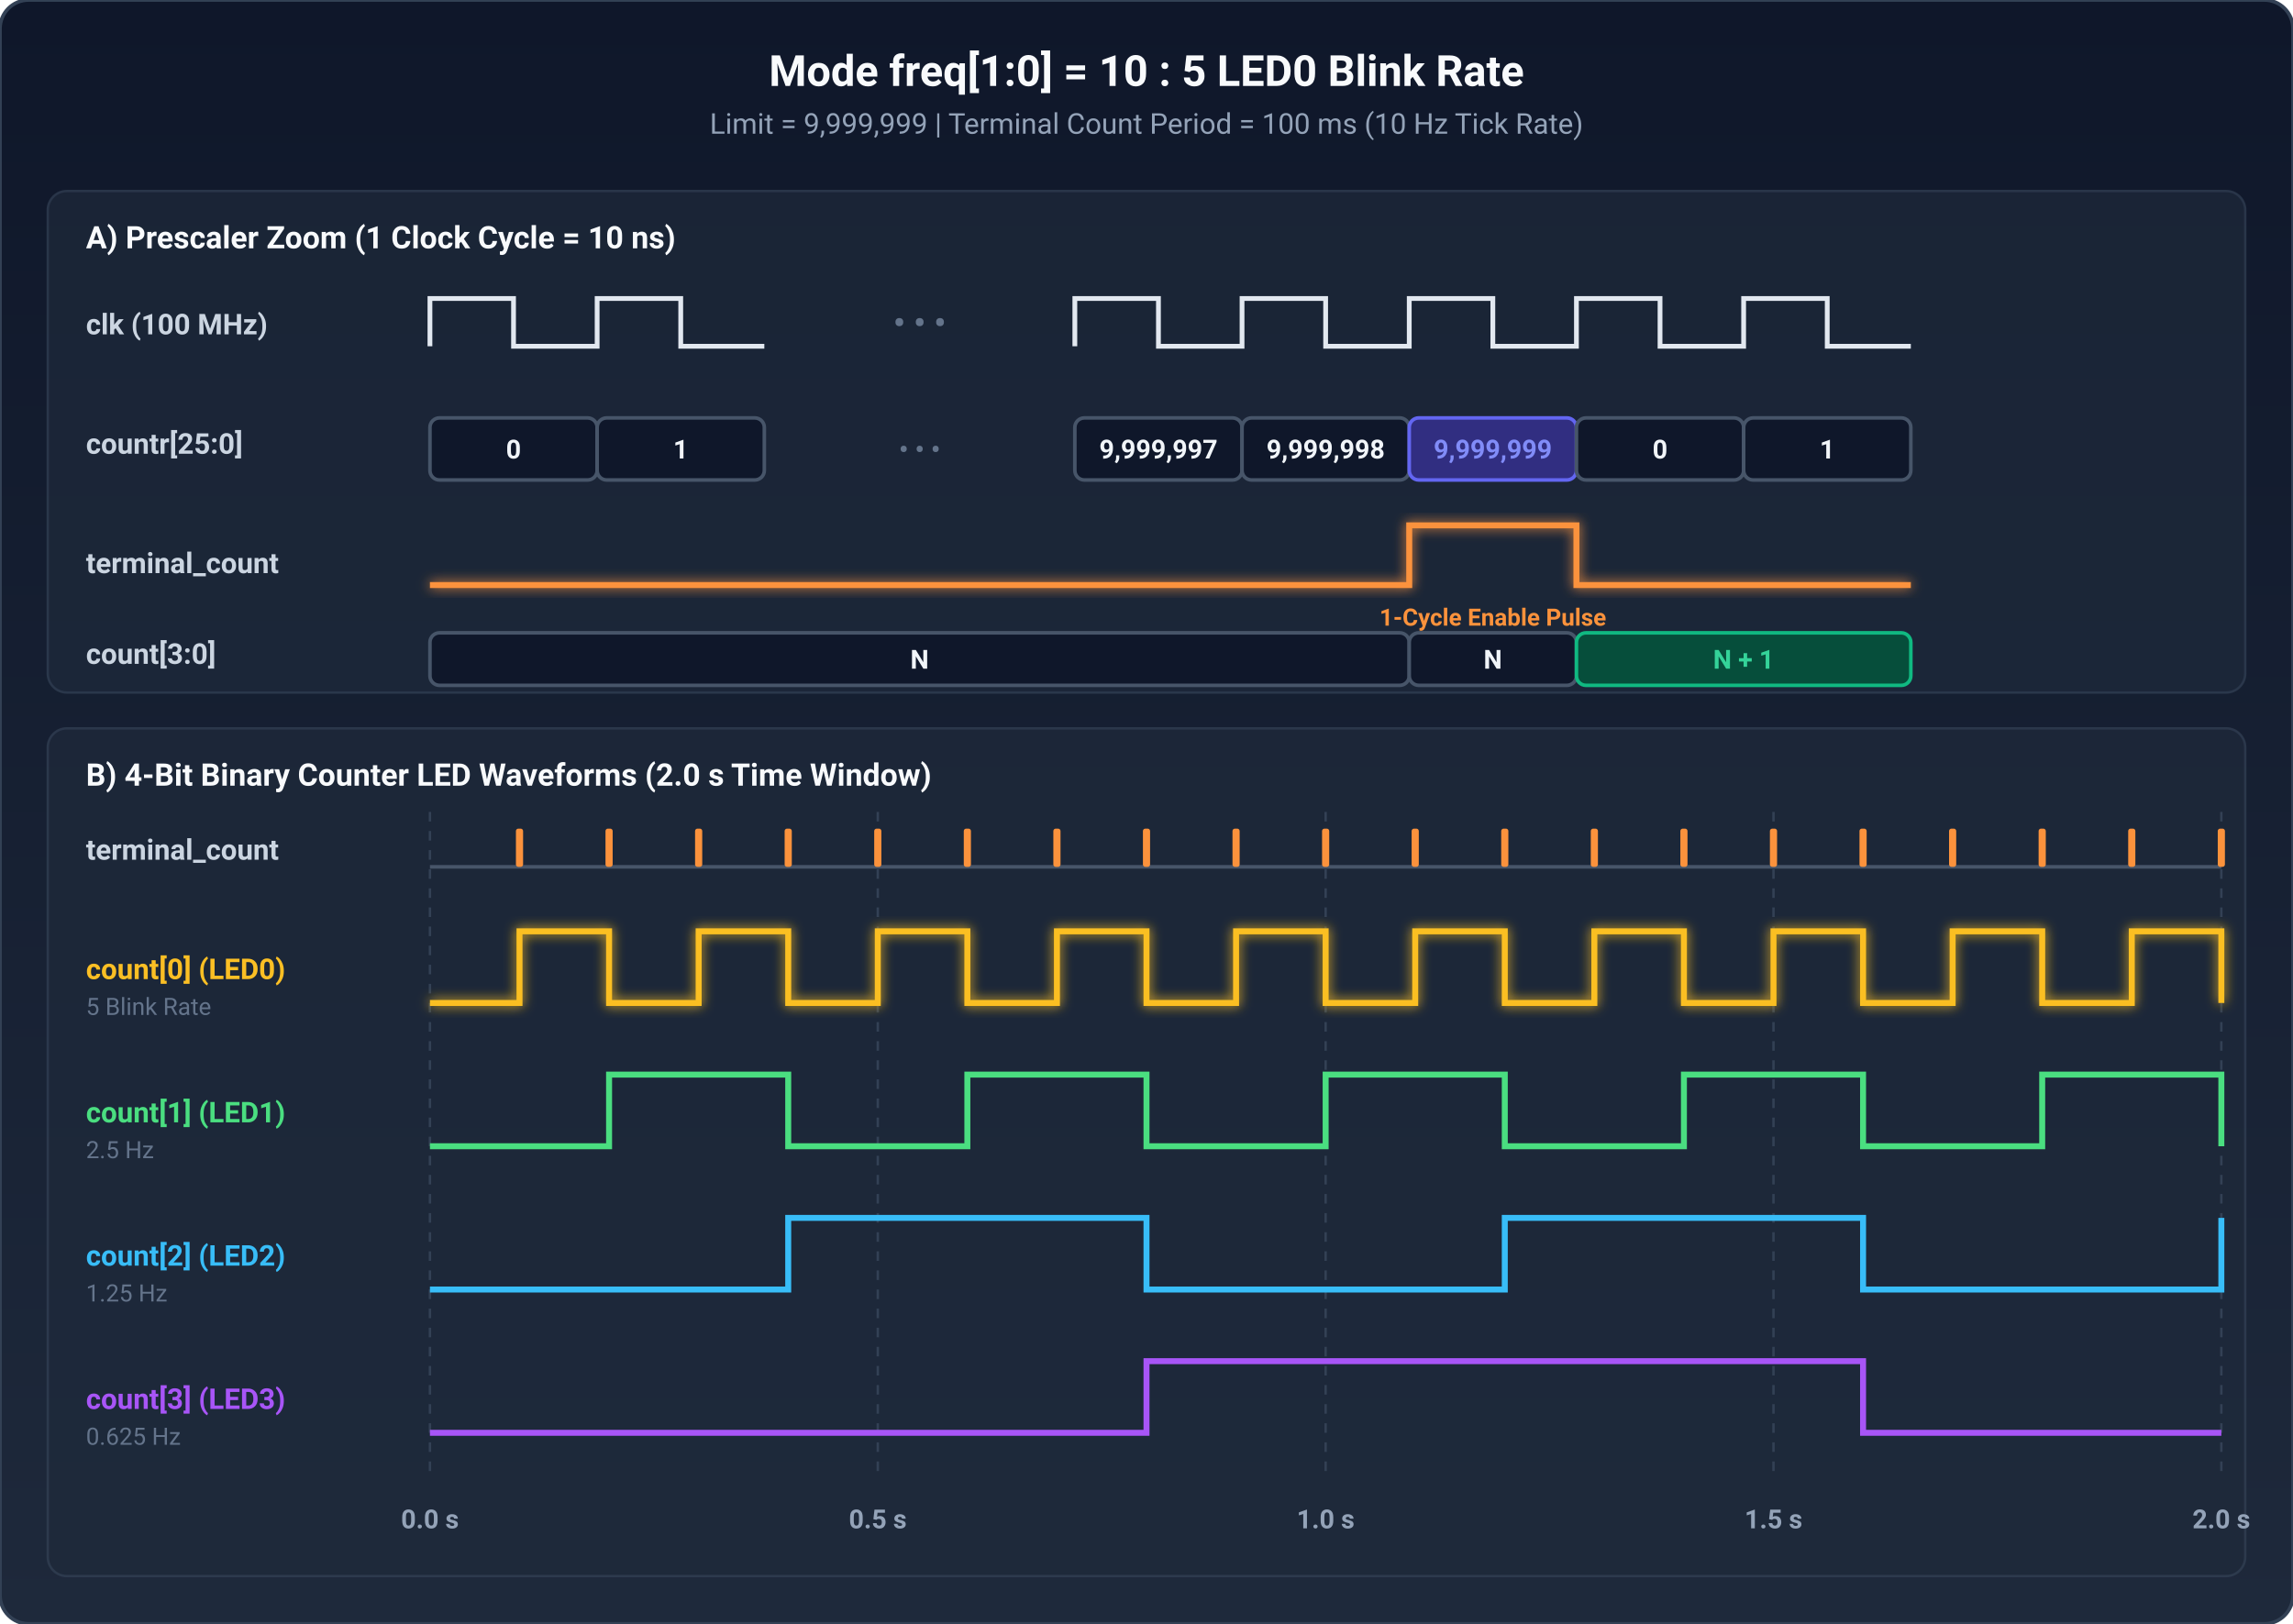
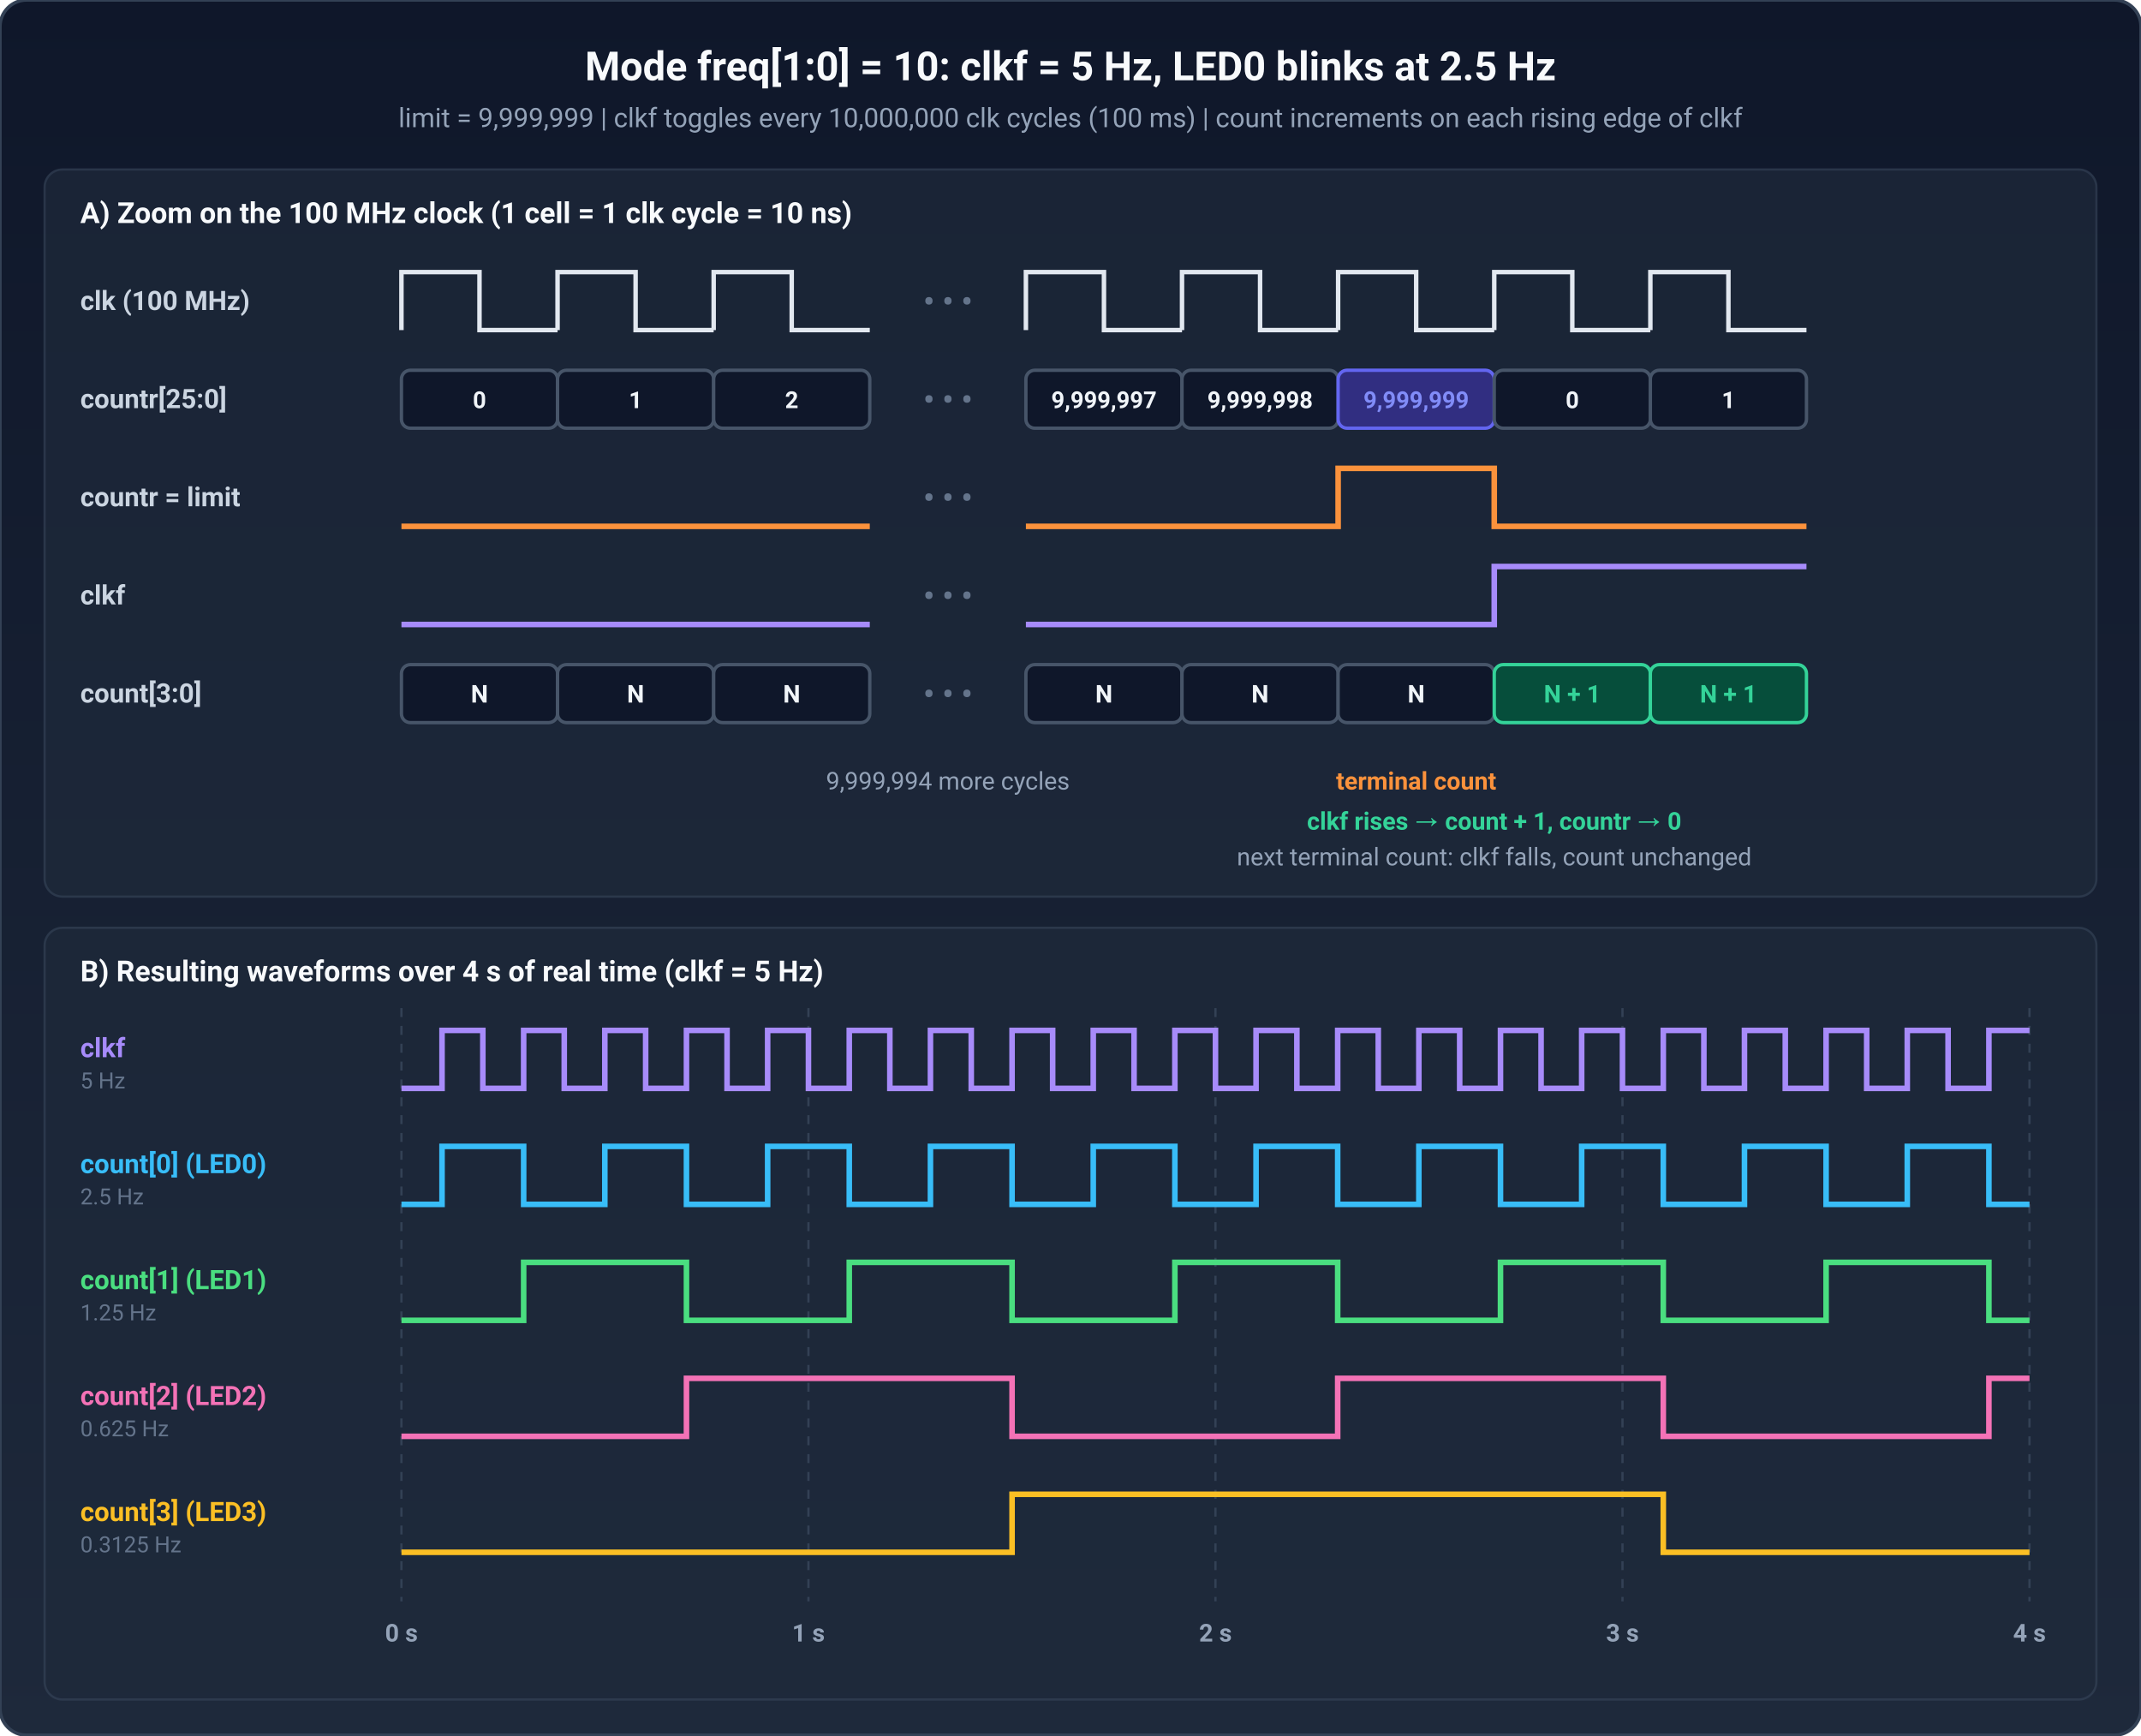
- <svg xmlns="http://www.w3.org/2000/svg" viewBox="0 0 960 680" width="100%" height="100%" font-family="system-ui, -apple-system, 'SF Pro Display', Segoe UI, Roboto, Helvetica, sans-serif">
+ <svg xmlns="http://www.w3.org/2000/svg" viewBox="0 0 960 778" width="960" height="778" font-family="system-ui, -apple-system, 'Segoe UI', Roboto, Helvetica, sans-serif">
  <defs>
-     <linearGradient id="bgGrad" x1="0" y1="0" x2="0" y2="1">
+     <linearGradient id="bg" x1="0" y1="0" x2="0" y2="1">
      <stop offset="0%" stop-color="#0f172a" />
      <stop offset="100%" stop-color="#1e293b" />
    </linearGradient>
-     <filter id="glow" x="-20%" y="-20%" width="140%" height="140%">
-       <feGaussianBlur stdDeviation="2.5" result="blur" />
-       <feMerge>
-         <feMergeNode in="blur" />
-         <feMergeNode in="SourceGraphic" />
-       </feMerge>
-     </filter>
  </defs>
-   <rect width="960" height="680" rx="12" fill="url(#bgGrad)" stroke="#334155" stroke-width="1.5" />
-   <text x="480" y="36" text-anchor="middle" fill="#f8fafc" font-size="18" font-weight="700">Mode freq[1:0] = 10 : 5 LED0 Blink Rate</text>
-   <text x="480" y="56" text-anchor="middle" fill="#94a3b8" font-size="12">Limit = 9,999,999 | Terminal Count Period = 100 ms (10 Hz Tick Rate)</text>
-   <g transform="translate(20, 80)">
-     <rect width="920" height="210" rx="8" fill="#1e293b" opacity="0.7" stroke="#334155" />
-     <text x="16" y="24" fill="#f8fafc" font-size="13" font-weight="700">A) Prescaler Zoom (1 Clock Cycle = 10 ns)</text>
-     <text x="16" y="60" fill="#cbd5e1" font-size="12" font-weight="600">clk (100 MHz)</text>
-     <path d="M160,65 L160,45 L195,45 L195,65 L230,65 L230,45 L265,45 L265,65 L300,65" fill="none" stroke="#e2e8f0" stroke-width="2" />
-     <text x="365" y="60" text-anchor="middle" fill="#64748b" font-size="14" font-weight="700">• • •</text>
-     <path d="M430,65 L430,45 L465,45 L465,65 L500,65 L500,45 L535,45 L535,65 L570,65 L570,45 L605,45 L605,65 L640,65 L640,45 L675,45 L675,65 L710,65 L710,45 L745,45 L745,65 L780,65" fill="none" stroke="#e2e8f0" stroke-width="2" />
-     <text x="16" y="110" fill="#cbd5e1" font-size="12" font-weight="600">countr[25:0]</text>
-     <g fill="#0f172a" stroke="#475569" stroke-width="1.5">
-       <rect x="160" y="95" width="70" height="26" rx="4" />
-       <rect x="230" y="95" width="70" height="26" rx="4" />
-       <rect x="430" y="95" width="70" height="26" rx="4" />
-       <rect x="500" y="95" width="70" height="26" rx="4" />
-       <rect x="570" y="95" width="70" height="26" rx="4" fill="#312e81" stroke="#6366f1" />
-       <rect x="640" y="95" width="70" height="26" rx="4" />
-       <rect x="710" y="95" width="70" height="26" rx="4" />
-     </g>
-     <g fill="#f1f5f9" font-size="11" font-weight="600" text-anchor="middle">
-       <text x="195" y="112">0</text>
-       <text x="265" y="112">1</text>
-       <text x="365" y="112" fill="#64748b">• • •</text>
-       <text x="465" y="112">9,999,997</text>
-       <text x="535" y="112">9,999,998</text>
-       <text x="605" y="112" fill="#818cf8">9,999,999</text>
-       <text x="675" y="112">0</text>
-       <text x="745" y="112">1</text>
-     </g>
-     <text x="16" y="160" fill="#cbd5e1" font-size="12" font-weight="600">terminal_count</text>
-     <path d="M160,165 L570,165 L570,140 L640,140 L640,165 L780,165" fill="none" stroke="#fb923c" stroke-width="2.5" filter="url(#glow)" />
-     <text x="605" y="182" text-anchor="middle" fill="#fb923c" font-size="10" font-weight="700">1-Cycle Enable Pulse</text>
-     <text x="16" y="198" fill="#cbd5e1" font-size="12" font-weight="600">count[3:0]</text>
-     <g fill="#0f172a" stroke="#475569" stroke-width="1.5">
-       <rect x="160" y="185" width="410" height="22" rx="4" />
-       <rect x="570" y="185" width="70" height="22" rx="4" />
-       <rect x="640" y="185" width="140" height="22" rx="4" fill="#064e3b" stroke="#10b981" />
-     </g>
-     <g fill="#f1f5f9" font-size="11" font-weight="600" text-anchor="middle">
-       <text x="365" y="200">N</text>
-       <text x="605" y="200">N</text>
-       <text x="710" y="200" fill="#34d399">N + 1</text>
-     </g>
-   </g>
-   <g transform="translate(20, 305)">
-     <rect width="920" height="355" rx="8" fill="#1e293b" opacity="0.7" stroke="#334155" />
-     <text x="16" y="24" fill="#f8fafc" font-size="13" font-weight="700">B) 4-Bit Binary Counter LED Waveforms (2.0 s Time Window)</text>
-     <g stroke="#334155" stroke-dasharray="4,4" stroke-width="1">
-       <line x1="160" y1="35" x2="160" y2="315" />
-       <line x1="347.5" y1="35" x2="347.5" y2="315" />
-       <line x1="535" y1="35" x2="535" y2="315" />
-       <line x1="722.5" y1="35" x2="722.5" y2="315" />
-       <line x1="910" y1="35" x2="910" y2="315" />
-     </g>
-     <text x="16" y="55" fill="#cbd5e1" font-size="12" font-weight="600">terminal_count</text>
-     <line x1="160" y1="58" x2="910" y2="58" stroke="#475569" stroke-width="1.5" />
-     <rect x="196.0" y="42" width="3" height="16" fill="#fb923c" rx="1" />
-     <rect x="233.5" y="42" width="3" height="16" fill="#fb923c" rx="1" />
-     <rect x="271.0" y="42" width="3" height="16" fill="#fb923c" rx="1" />
-     <rect x="308.5" y="42" width="3" height="16" fill="#fb923c" rx="1" />
-     <rect x="346.0" y="42" width="3" height="16" fill="#fb923c" rx="1" />
-     <rect x="383.5" y="42" width="3" height="16" fill="#fb923c" rx="1" />
-     <rect x="421.0" y="42" width="3" height="16" fill="#fb923c" rx="1" />
-     <rect x="458.5" y="42" width="3" height="16" fill="#fb923c" rx="1" />
-     <rect x="496.0" y="42" width="3" height="16" fill="#fb923c" rx="1" />
-     <rect x="533.5" y="42" width="3" height="16" fill="#fb923c" rx="1" />
-     <rect x="571.0" y="42" width="3" height="16" fill="#fb923c" rx="1" />
-     <rect x="608.5" y="42" width="3" height="16" fill="#fb923c" rx="1" />
-     <rect x="646.0" y="42" width="3" height="16" fill="#fb923c" rx="1" />
-     <rect x="683.5" y="42" width="3" height="16" fill="#fb923c" rx="1" />
-     <rect x="721.0" y="42" width="3" height="16" fill="#fb923c" rx="1" />
-     <rect x="758.5" y="42" width="3" height="16" fill="#fb923c" rx="1" />
-     <rect x="796" y="42" width="3" height="16" fill="#fb923c" rx="1" />
-     <rect x="833.5" y="42" width="3" height="16" fill="#fb923c" rx="1" />
-     <rect x="871.0" y="42" width="3" height="16" fill="#fb923c" rx="1" />
-     <rect x="908.5" y="42" width="3" height="16" fill="#fb923c" rx="1" />
-     <text x="16" y="105" fill="#fbbf24" font-size="12" font-weight="700">count[0] (LED0)</text>
-     <text x="16" y="120" fill="#64748b" font-size="10">5 Blink Rate</text>
-     <path d="M160,115 L197.5,115 L197.5,85 L235.0,85 L235.0,115 L272.5,115 L272.5,85 L310.0,85 L310.0,115 L347.5,115 L347.5,85 L385.0,85 L385.0,115 L422.5,115 L422.5,85 L460.0,85 L460.0,115 L497.5,115 L497.5,85 L535.0,85 L535.0,115 L572.5,115 L572.5,85 L610.0,85 L610.0,115 L647.5,115 L647.5,85 L685.0,85 L685.0,115 L722.5,115 L722.5,85 L760.0,85 L760.0,115 L797.5,115 L797.5,85 L835.0,85 L835.0,115 L872.5,115 L872.5,85 L910.0,85 L910.0,115 L910,115" fill="none" stroke="#fbbf24" stroke-width="2.5" filter="url(#glow)" />
-     <text x="16" y="165" fill="#4ade80" font-size="12" font-weight="700">count[1] (LED1)</text>
-     <text x="16" y="180" fill="#64748b" font-size="10">2.5 Hz</text>
-     <path d="M160,175 L235.0,175 L235.0,145 L310.0,145 L310.0,175 L385.0,175 L385.0,145 L460.0,145 L460.0,175 L535.0,175 L535.0,145 L610.0,145 L610.0,175 L685.0,175 L685.0,145 L760.0,145 L760.0,175 L835.0,175 L835.0,145 L910.0,145 L910.0,175 L910,175" fill="none" stroke="#4ade80" stroke-width="2.5" />
-     <text x="16" y="225" fill="#38bdf8" font-size="12" font-weight="700">count[2] (LED2)</text>
-     <text x="16" y="240" fill="#64748b" font-size="10">1.25 Hz</text>
-     <path d="M160,235 L310.0,235 L310.0,205 L460.0,205 L460.0,235 L610.0,235 L610.0,205 L760.0,205 L760.0,235 L910.0,235 L910.0,205 L910,205" fill="none" stroke="#38bdf8" stroke-width="2.5" />
-     <text x="16" y="285" fill="#a855f7" font-size="12" font-weight="700">count[3] (LED3)</text>
-     <text x="16" y="300" fill="#64748b" font-size="10">0.625 Hz</text>
-     <path d="M160,295 L460.0,295 L460.0,265 L760.0,265 L760.0,295 L910,295" fill="none" stroke="#a855f7" stroke-width="2.5" />
-     <g fill="#94a3b8" font-size="11" font-weight="600" text-anchor="middle">
-       <text x="160" y="335">0.0 s</text>
-       <text x="347.5" y="335">0.5 s</text>
-       <text x="535" y="335">1.0 s</text>
-       <text x="722.5" y="335">1.5 s</text>
-       <text x="910" y="335">2.0 s</text>
-     </g>
-   </g>
+   <rect width="960" height="778" rx="12" fill="url(#bg)" stroke="#334155" stroke-width="1.5" />
+   <text x="480" y="36" text-anchor="middle" fill="#f8fafc" font-size="18" font-weight="700">Mode freq[1:0] = 10:  clkf = 5 Hz,  LED0 blinks at 2.5 Hz</text>
+   <text x="480" y="57" text-anchor="middle" fill="#94a3b8" font-size="12">limit = 9,999,999  |  clkf toggles every 10,000,000 clk cycles (100 ms)  |  count increments on each rising edge of clkf</text>
+   <rect x="20" y="76" width="920" height="326" rx="8" fill="#1e293b" opacity="0.7" stroke="#334155" />
+   <text x="36" y="100" fill="#f8fafc" font-size="13" font-weight="700">A) Zoom on the 100 MHz clock  (1 cell = 1 clk cycle = 10 ns)</text>
+   <text x="36" y="139.0" fill="#cbd5e1" font-size="12" font-weight="700">clk (100 MHz)</text>
+   <text x="36" y="183.0" fill="#cbd5e1" font-size="12" font-weight="700">countr[25:0]</text>
+   <text x="36" y="227.0" fill="#cbd5e1" font-size="12" font-weight="700">countr = limit</text>
+   <text x="36" y="271.0" fill="#cbd5e1" font-size="12" font-weight="700">clkf</text>
+   <text x="36" y="315.0" fill="#cbd5e1" font-size="12" font-weight="700">count[3:0]</text>
+   <path d="M180,148 L180,122 L215.0,122 L215.0,148 L250,148" fill="none" stroke="#e2e8f0" stroke-width="2" />
+   <rect x="180" y="166" width="70" height="26" rx="4" fill="#0f172a" stroke="#475569" stroke-width="1.5" />
+   <text x="215.0" y="183.0" text-anchor="middle" fill="#f1f5f9" font-size="10.5" font-weight="600">0</text>
+   <rect x="180" y="298" width="70" height="26" rx="4" fill="#0f172a" stroke="#475569" stroke-width="1.5" />
+   <text x="215.0" y="315.0" text-anchor="middle" fill="#f1f5f9" font-size="11" font-weight="700">N</text>
+   <path d="M250,148 L250,122 L285.0,122 L285.0,148 L320,148" fill="none" stroke="#e2e8f0" stroke-width="2" />
+   <rect x="250" y="166" width="70" height="26" rx="4" fill="#0f172a" stroke="#475569" stroke-width="1.5" />
+   <text x="285.0" y="183.0" text-anchor="middle" fill="#f1f5f9" font-size="10.5" font-weight="600">1</text>
+   <rect x="250" y="298" width="70" height="26" rx="4" fill="#0f172a" stroke="#475569" stroke-width="1.5" />
+   <text x="285.0" y="315.0" text-anchor="middle" fill="#f1f5f9" font-size="11" font-weight="700">N</text>
+   <path d="M320,148 L320,122 L355.0,122 L355.0,148 L390,148" fill="none" stroke="#e2e8f0" stroke-width="2" />
+   <rect x="320" y="166" width="70" height="26" rx="4" fill="#0f172a" stroke="#475569" stroke-width="1.5" />
+   <text x="355.0" y="183.0" text-anchor="middle" fill="#f1f5f9" font-size="10.5" font-weight="600">2</text>
+   <rect x="320" y="298" width="70" height="26" rx="4" fill="#0f172a" stroke="#475569" stroke-width="1.5" />
+   <text x="355.0" y="315.0" text-anchor="middle" fill="#f1f5f9" font-size="11" font-weight="700">N</text>
+   <text x="425.0" y="140.0" text-anchor="middle" fill="#64748b" font-size="14" font-weight="700">• • •</text>
+   <text x="425.0" y="184.0" text-anchor="middle" fill="#64748b" font-size="14" font-weight="700">• • •</text>
+   <text x="425.0" y="228.0" text-anchor="middle" fill="#64748b" font-size="14" font-weight="700">• • •</text>
+   <text x="425.0" y="272.0" text-anchor="middle" fill="#64748b" font-size="14" font-weight="700">• • •</text>
+   <text x="425.0" y="316.0" text-anchor="middle" fill="#64748b" font-size="14" font-weight="700">• • •</text>
+   <path d="M460,148 L460,122 L495.0,122 L495.0,148 L530,148" fill="none" stroke="#e2e8f0" stroke-width="2" />
+   <rect x="460" y="166" width="70" height="26" rx="4" fill="#0f172a" stroke="#475569" stroke-width="1.5" />
+   <text x="495.0" y="183.0" text-anchor="middle" fill="#f1f5f9" font-size="10.5" font-weight="600">9,999,997</text>
+   <rect x="460" y="298" width="70" height="26" rx="4" fill="#0f172a" stroke="#475569" stroke-width="1.5" />
+   <text x="495.0" y="315.0" text-anchor="middle" fill="#f1f5f9" font-size="11" font-weight="700">N</text>
+   <path d="M530,148 L530,122 L565.0,122 L565.0,148 L600,148" fill="none" stroke="#e2e8f0" stroke-width="2" />
+   <rect x="530" y="166" width="70" height="26" rx="4" fill="#0f172a" stroke="#475569" stroke-width="1.5" />
+   <text x="565.0" y="183.0" text-anchor="middle" fill="#f1f5f9" font-size="10.5" font-weight="600">9,999,998</text>
+   <rect x="530" y="298" width="70" height="26" rx="4" fill="#0f172a" stroke="#475569" stroke-width="1.5" />
+   <text x="565.0" y="315.0" text-anchor="middle" fill="#f1f5f9" font-size="11" font-weight="700">N</text>
+   <path d="M600,148 L600,122 L635.0,122 L635.0,148 L670,148" fill="none" stroke="#e2e8f0" stroke-width="2" />
+   <rect x="600" y="166" width="70" height="26" rx="4" fill="#312e81" stroke="#6366f1" stroke-width="1.5" />
+   <text x="635.0" y="183.0" text-anchor="middle" fill="#818cf8" font-size="10.5" font-weight="600">9,999,999</text>
+   <rect x="600" y="298" width="70" height="26" rx="4" fill="#0f172a" stroke="#475569" stroke-width="1.5" />
+   <text x="635.0" y="315.0" text-anchor="middle" fill="#f1f5f9" font-size="11" font-weight="700">N</text>
+   <path d="M670,148 L670,122 L705.0,122 L705.0,148 L740,148" fill="none" stroke="#e2e8f0" stroke-width="2" />
+   <rect x="670" y="166" width="70" height="26" rx="4" fill="#0f172a" stroke="#475569" stroke-width="1.5" />
+   <text x="705.0" y="183.0" text-anchor="middle" fill="#f1f5f9" font-size="10.5" font-weight="600">0</text>
+   <rect x="670" y="298" width="70" height="26" rx="4" fill="#064e3b" stroke="#34d399" stroke-width="1.5" />
+   <text x="705.0" y="315.0" text-anchor="middle" fill="#34d399" font-size="11" font-weight="700">N + 1</text>
+   <path d="M740,148 L740,122 L775.0,122 L775.0,148 L810,148" fill="none" stroke="#e2e8f0" stroke-width="2" />
+   <rect x="740" y="166" width="70" height="26" rx="4" fill="#0f172a" stroke="#475569" stroke-width="1.5" />
+   <text x="775.0" y="183.0" text-anchor="middle" fill="#f1f5f9" font-size="10.5" font-weight="600">1</text>
+   <rect x="740" y="298" width="70" height="26" rx="4" fill="#064e3b" stroke="#34d399" stroke-width="1.5" />
+   <text x="775.0" y="315.0" text-anchor="middle" fill="#34d399" font-size="11" font-weight="700">N + 1</text>
+   <path d="M180,236 L390,236" fill="none" stroke="#fb923c" stroke-width="2.5" />
+   <path d="M460,236 L600,236 L600,210 L670,210 L670,236 L810,236" fill="none" stroke="#fb923c" stroke-width="2.5" stroke-linejoin="miter" />
+   <path d="M180,280 L390,280" fill="none" stroke="#a78bfa" stroke-width="2.5" />
+   <path d="M460,280 L670,280 L670,254 L810,254" fill="none" stroke="#a78bfa" stroke-width="2.5" stroke-linejoin="miter" />
+   <text x="425.0" y="354" text-anchor="middle" fill="#94a3b8" font-size="11">9,999,994 more cycles</text>
+   <text x="635.0" y="354" text-anchor="middle" fill="#fb923c" font-size="11" font-weight="700">terminal count</text>
+   <text x="670" y="372" text-anchor="middle" fill="#34d399" font-size="11" font-weight="700">clkf rises → count + 1, countr → 0</text>
+   <text x="670" y="388" text-anchor="middle" fill="#94a3b8" font-size="11">next terminal count: clkf falls, count unchanged</text>
+   <rect x="20" y="416" width="920" height="346" rx="8" fill="#1e293b" opacity="0.7" stroke="#334155" />
+   <text x="36" y="440" fill="#f8fafc" font-size="13" font-weight="700">B) Resulting waveforms over 4 s of real time  (clkf = 5 Hz)</text>
+   <line x1="180.0" y1="452" x2="180.0" y2="718" stroke="#334155" stroke-dasharray="4,4" stroke-width="1" />
+   <text x="180.0" y="736" text-anchor="middle" fill="#94a3b8" font-size="11" font-weight="600">0 s</text>
+   <line x1="362.5" y1="452" x2="362.5" y2="718" stroke="#334155" stroke-dasharray="4,4" stroke-width="1" />
+   <text x="362.5" y="736" text-anchor="middle" fill="#94a3b8" font-size="11" font-weight="600">1 s</text>
+   <line x1="545.0" y1="452" x2="545.0" y2="718" stroke="#334155" stroke-dasharray="4,4" stroke-width="1" />
+   <text x="545.0" y="736" text-anchor="middle" fill="#94a3b8" font-size="11" font-weight="600">2 s</text>
+   <line x1="727.5" y1="452" x2="727.5" y2="718" stroke="#334155" stroke-dasharray="4,4" stroke-width="1" />
+   <text x="727.5" y="736" text-anchor="middle" fill="#94a3b8" font-size="11" font-weight="600">3 s</text>
+   <line x1="910.0" y1="452" x2="910.0" y2="718" stroke="#334155" stroke-dasharray="4,4" stroke-width="1" />
+   <text x="910.0" y="736" text-anchor="middle" fill="#94a3b8" font-size="11" font-weight="600">4 s</text>
+   <text x="36" y="474" fill="#a78bfa" font-size="12" font-weight="700">clkf</text>
+   <text x="36" y="488" fill="#64748b" font-size="10">5 Hz</text>
+   <path d="M180.0,488 L180.0,488 L198.2,488 L198.2,462 L216.5,462 L216.5,488 L234.8,488 L234.8,462 L253.0,462 L253.0,488 L271.2,488 L271.2,462 L289.5,462 L289.5,488 L307.8,488 L307.8,462 L326.0,462 L326.0,488 L344.2,488 L344.2,462 L362.5,462 L362.5,488 L380.8,488 L380.8,462 L399.0,462 L399.0,488 L417.2,488 L417.2,462 L435.5,462 L435.5,488 L453.8,488 L453.8,462 L472.0,462 L472.0,488 L490.2,488 L490.2,462 L508.5,462 L508.5,488 L526.8,488 L526.8,462 L545.0,462 L545.0,488 L563.2,488 L563.2,462 L581.5,462 L581.5,488 L599.8,488 L599.8,462 L618.0,462 L618.0,488 L636.2,488 L636.2,462 L654.5,462 L654.5,488 L672.8,488 L672.8,462 L691.0,462 L691.0,488 L709.2,488 L709.2,462 L727.5,462 L727.5,488 L745.8,488 L745.8,462 L764.0,462 L764.0,488 L782.2,488 L782.2,462 L800.5,462 L800.5,488 L818.8,488 L818.8,462 L837.0,462 L837.0,488 L855.2,488 L855.2,462 L873.5,462 L873.5,488 L891.8,488 L891.8,462 L910.0,462" fill="none" stroke="#a78bfa" stroke-width="2.5" />
+   <text x="36" y="526" fill="#38bdf8" font-size="12" font-weight="700">count[0] (LED0)</text>
+   <text x="36" y="540" fill="#64748b" font-size="10">2.5 Hz</text>
+   <path d="M180.0,540 L180.0,540 L198.2,540 L198.2,514 L216.5,514 L216.5,514 L234.8,514 L234.8,540 L253.0,540 L253.0,540 L271.2,540 L271.2,514 L289.5,514 L289.5,514 L307.8,514 L307.8,540 L326.0,540 L326.0,540 L344.2,540 L344.2,514 L362.5,514 L362.5,514 L380.8,514 L380.8,540 L399.0,540 L399.0,540 L417.2,540 L417.2,514 L435.5,514 L435.5,514 L453.8,514 L453.8,540 L472.0,540 L472.0,540 L490.2,540 L490.2,514 L508.5,514 L508.5,514 L526.8,514 L526.8,540 L545.0,540 L545.0,540 L563.2,540 L563.2,514 L581.5,514 L581.5,514 L599.8,514 L599.8,540 L618.0,540 L618.0,540 L636.2,540 L636.2,514 L654.5,514 L654.5,514 L672.8,514 L672.8,540 L691.0,540 L691.0,540 L709.2,540 L709.2,514 L727.5,514 L727.5,514 L745.8,514 L745.8,540 L764.0,540 L764.0,540 L782.2,540 L782.2,514 L800.5,514 L800.5,514 L818.8,514 L818.8,540 L837.0,540 L837.0,540 L855.2,540 L855.2,514 L873.5,514 L873.5,514 L891.8,514 L891.8,540 L910.0,540" fill="none" stroke="#38bdf8" stroke-width="2.5" />
+   <text x="36" y="578" fill="#4ade80" font-size="12" font-weight="700">count[1] (LED1)</text>
+   <text x="36" y="592" fill="#64748b" font-size="10">1.25 Hz</text>
+   <path d="M180.0,592 L180.0,592 L198.2,592 L198.2,592 L216.5,592 L216.5,592 L234.8,592 L234.8,566 L253.0,566 L253.0,566 L271.2,566 L271.2,566 L289.5,566 L289.5,566 L307.8,566 L307.8,592 L326.0,592 L326.0,592 L344.2,592 L344.2,592 L362.5,592 L362.5,592 L380.8,592 L380.8,566 L399.0,566 L399.0,566 L417.2,566 L417.2,566 L435.5,566 L435.5,566 L453.8,566 L453.8,592 L472.0,592 L472.0,592 L490.2,592 L490.2,592 L508.5,592 L508.5,592 L526.8,592 L526.8,566 L545.0,566 L545.0,566 L563.2,566 L563.2,566 L581.5,566 L581.5,566 L599.8,566 L599.8,592 L618.0,592 L618.0,592 L636.2,592 L636.2,592 L654.5,592 L654.5,592 L672.8,592 L672.8,566 L691.0,566 L691.0,566 L709.2,566 L709.2,566 L727.5,566 L727.5,566 L745.8,566 L745.8,592 L764.0,592 L764.0,592 L782.2,592 L782.2,592 L800.5,592 L800.5,592 L818.8,592 L818.8,566 L837.0,566 L837.0,566 L855.2,566 L855.2,566 L873.5,566 L873.5,566 L891.8,566 L891.8,592 L910.0,592" fill="none" stroke="#4ade80" stroke-width="2.5" />
+   <text x="36" y="630" fill="#f472b6" font-size="12" font-weight="700">count[2] (LED2)</text>
+   <text x="36" y="644" fill="#64748b" font-size="10">0.625 Hz</text>
+   <path d="M180.0,644 L180.0,644 L198.2,644 L198.2,644 L216.5,644 L216.5,644 L234.8,644 L234.8,644 L253.0,644 L253.0,644 L271.2,644 L271.2,644 L289.5,644 L289.5,644 L307.8,644 L307.8,618 L326.0,618 L326.0,618 L344.2,618 L344.2,618 L362.5,618 L362.5,618 L380.8,618 L380.8,618 L399.0,618 L399.0,618 L417.2,618 L417.2,618 L435.5,618 L435.5,618 L453.8,618 L453.8,644 L472.0,644 L472.0,644 L490.2,644 L490.2,644 L508.5,644 L508.5,644 L526.8,644 L526.8,644 L545.0,644 L545.0,644 L563.2,644 L563.2,644 L581.5,644 L581.5,644 L599.8,644 L599.8,618 L618.0,618 L618.0,618 L636.2,618 L636.2,618 L654.5,618 L654.5,618 L672.8,618 L672.8,618 L691.0,618 L691.0,618 L709.2,618 L709.2,618 L727.5,618 L727.5,618 L745.8,618 L745.8,644 L764.0,644 L764.0,644 L782.2,644 L782.2,644 L800.5,644 L800.5,644 L818.8,644 L818.8,644 L837.0,644 L837.0,644 L855.2,644 L855.2,644 L873.5,644 L873.5,644 L891.8,644 L891.8,618 L910.0,618" fill="none" stroke="#f472b6" stroke-width="2.5" />
+   <text x="36" y="682" fill="#fbbf24" font-size="12" font-weight="700">count[3] (LED3)</text>
+   <text x="36" y="696" fill="#64748b" font-size="10">0.3125 Hz</text>
+   <path d="M180.0,696 L180.0,696 L198.2,696 L198.2,696 L216.5,696 L216.5,696 L234.8,696 L234.8,696 L253.0,696 L253.0,696 L271.2,696 L271.2,696 L289.5,696 L289.5,696 L307.8,696 L307.8,696 L326.0,696 L326.0,696 L344.2,696 L344.2,696 L362.5,696 L362.5,696 L380.8,696 L380.8,696 L399.0,696 L399.0,696 L417.2,696 L417.2,696 L435.5,696 L435.5,696 L453.8,696 L453.8,670 L472.0,670 L472.0,670 L490.2,670 L490.2,670 L508.5,670 L508.5,670 L526.8,670 L526.8,670 L545.0,670 L545.0,670 L563.2,670 L563.2,670 L581.5,670 L581.5,670 L599.8,670 L599.8,670 L618.0,670 L618.0,670 L636.2,670 L636.2,670 L654.5,670 L654.5,670 L672.8,670 L672.8,670 L691.0,670 L691.0,670 L709.2,670 L709.2,670 L727.5,670 L727.5,670 L745.8,670 L745.8,696 L764.0,696 L764.0,696 L782.2,696 L782.2,696 L800.5,696 L800.5,696 L818.8,696 L818.8,696 L837.0,696 L837.0,696 L855.2,696 L855.2,696 L873.5,696 L873.5,696 L891.8,696 L891.8,696 L910.0,696" fill="none" stroke="#fbbf24" stroke-width="2.5" />
</svg>
